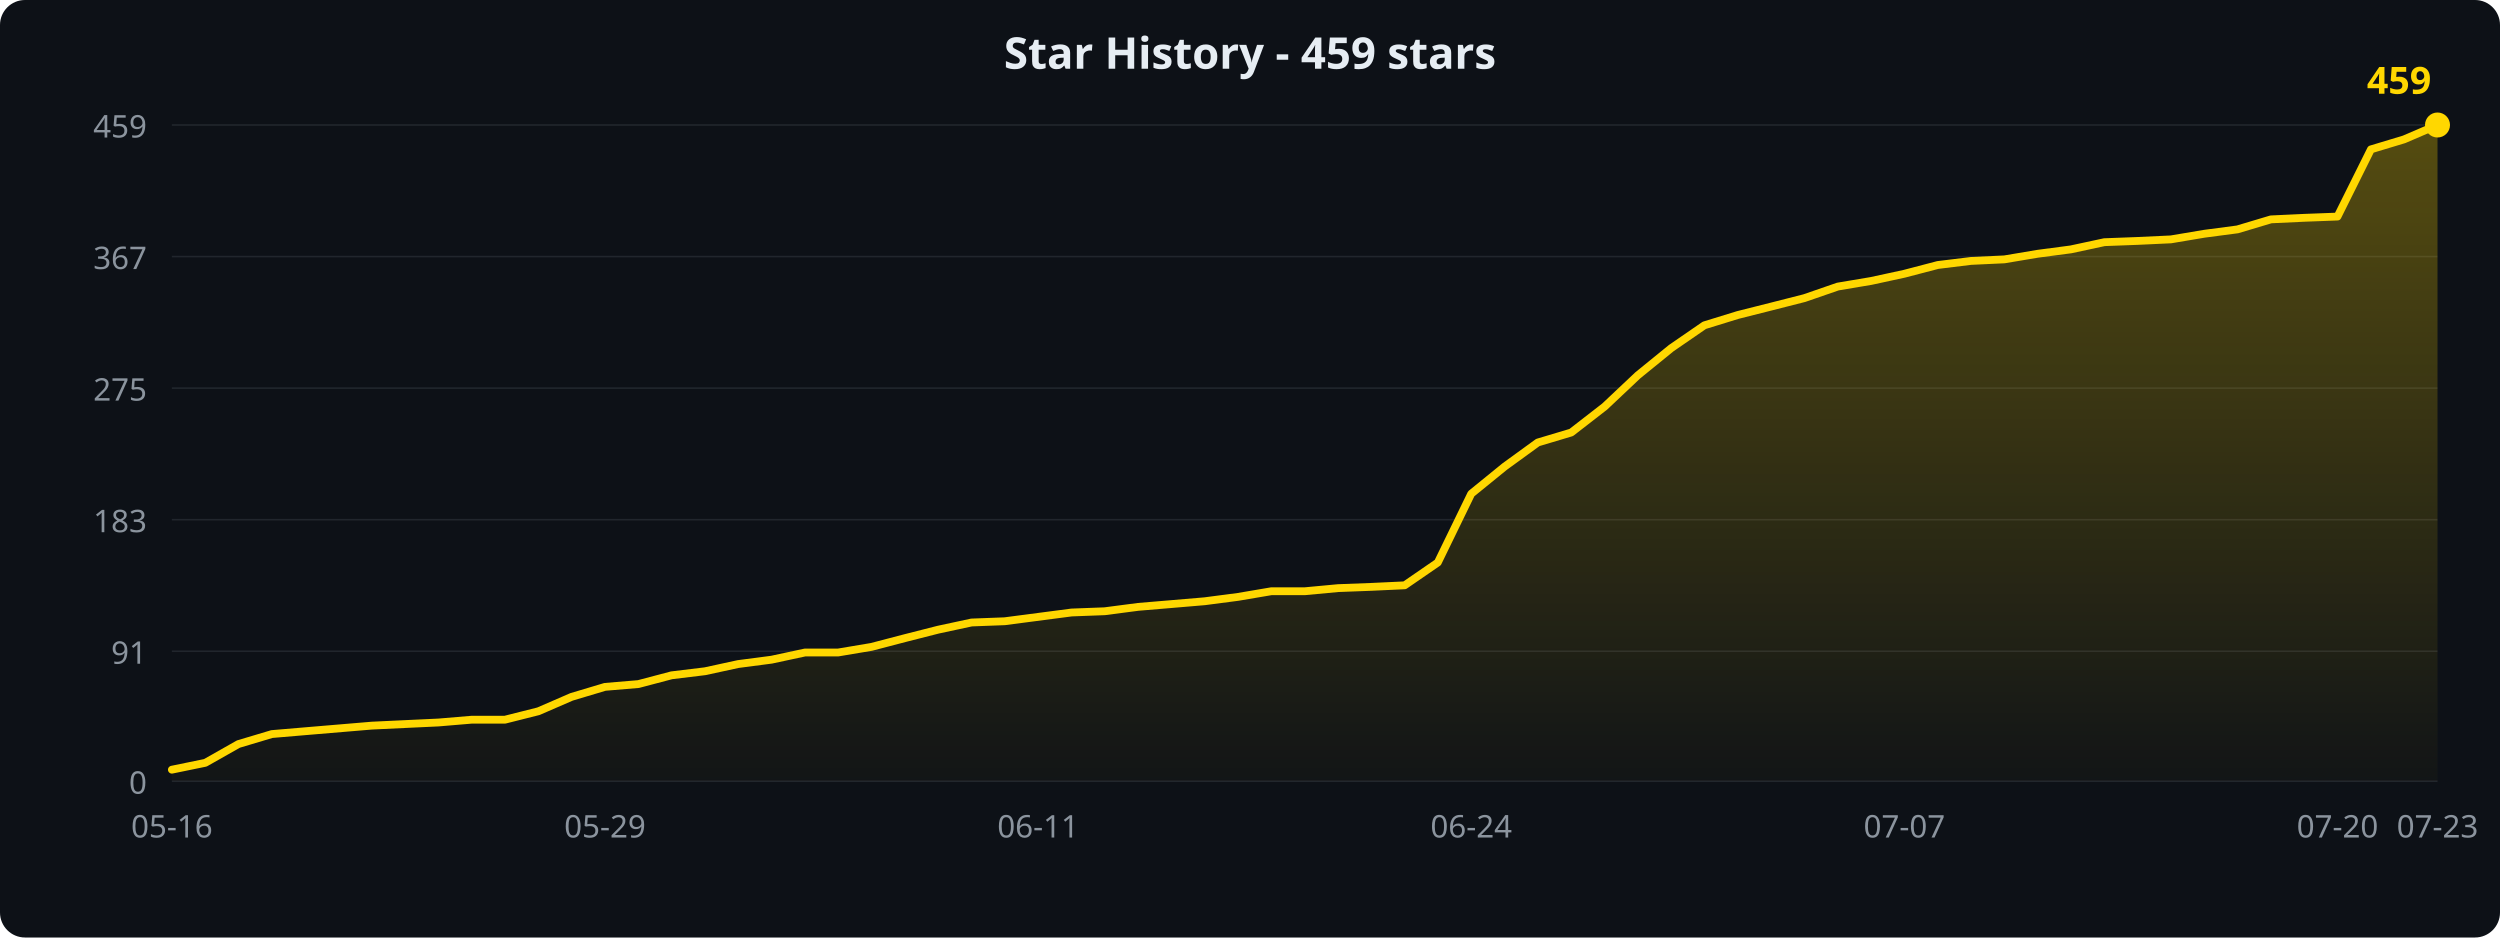
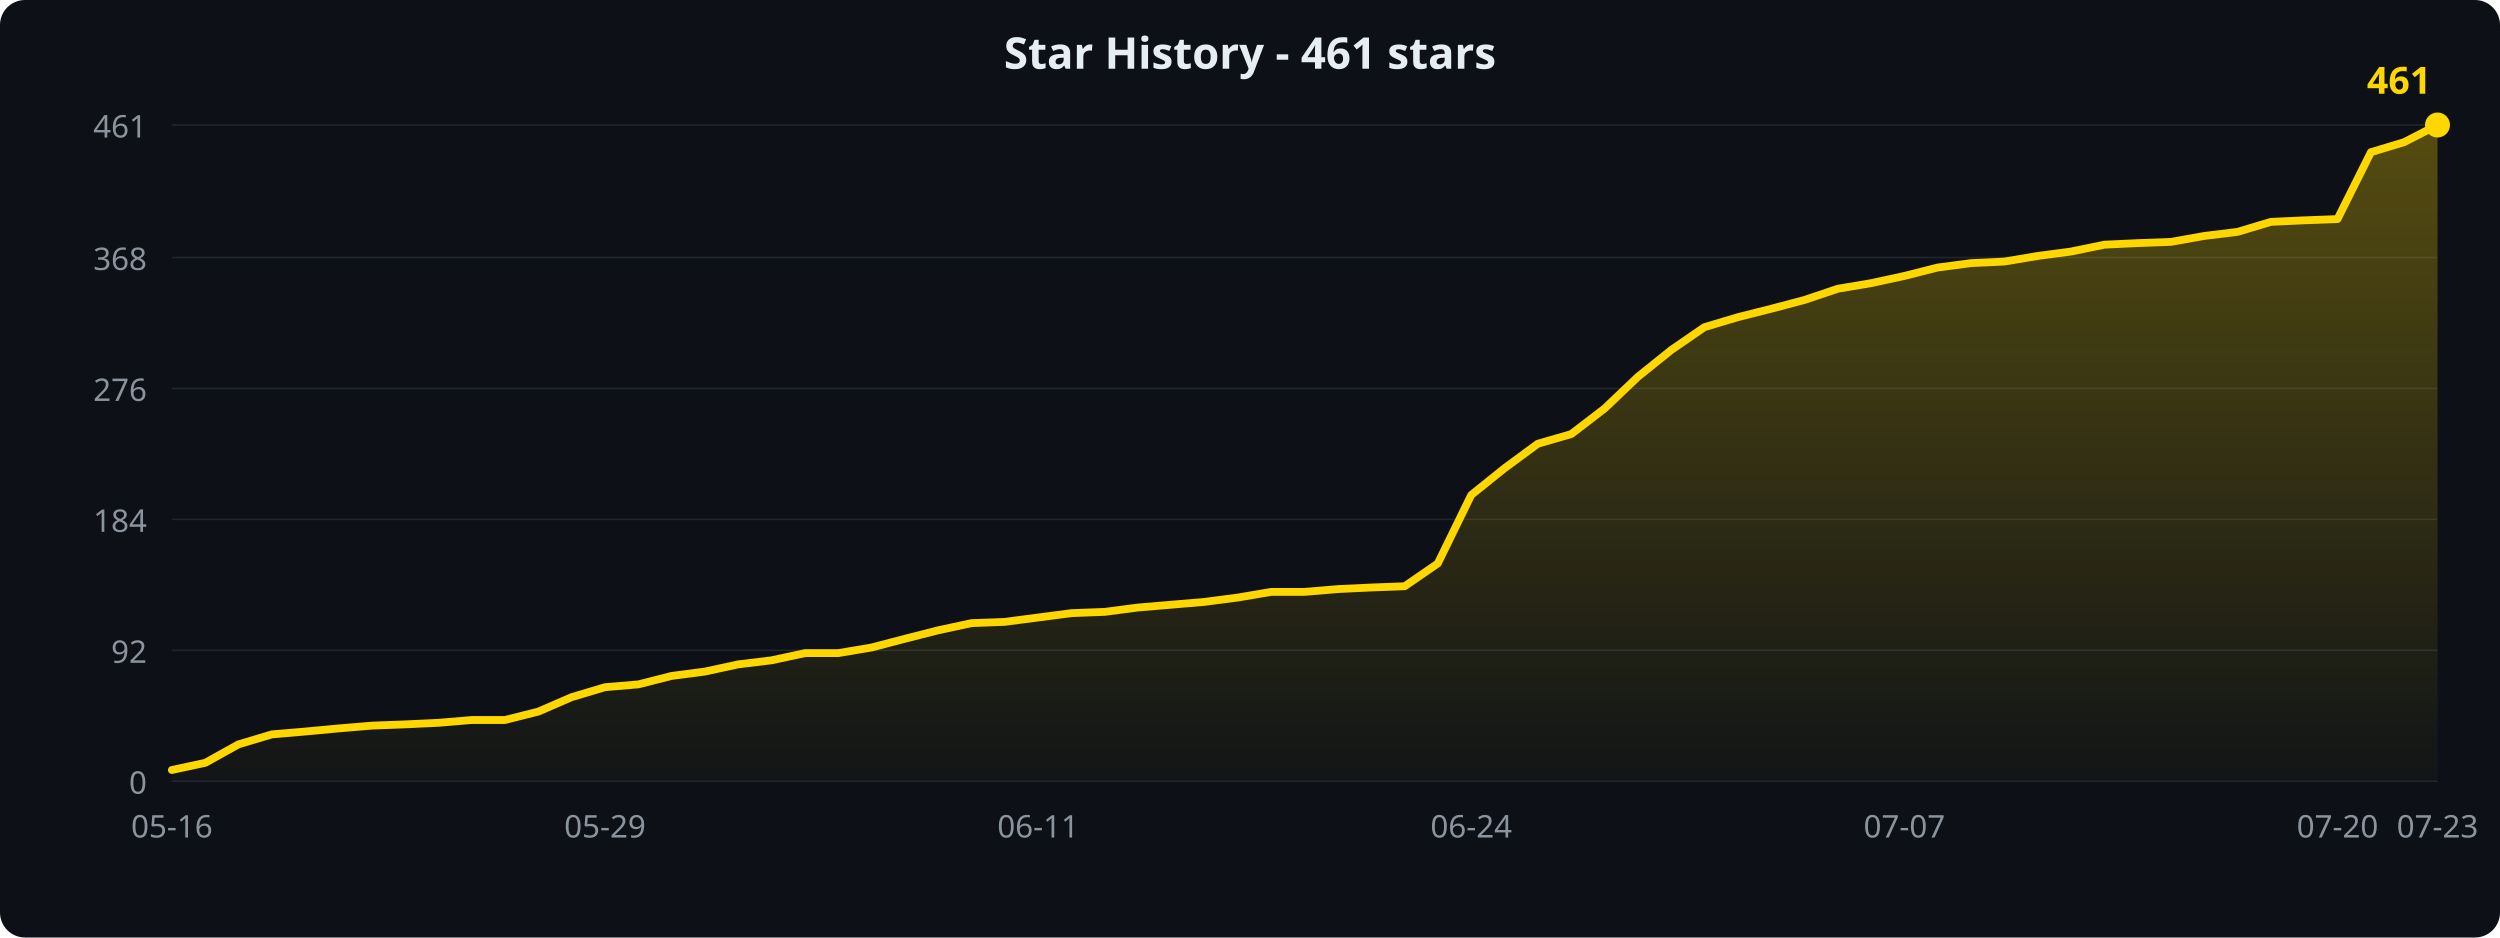
<svg xmlns="http://www.w3.org/2000/svg" viewBox="0 0 800 300" width="800" height="300">
  <defs>
    <linearGradient id="fill" x1="0" y1="0" x2="0" y2="1">
      <stop offset="0%" stop-color="#FFD700" stop-opacity="0.3" />
      <stop offset="100%" stop-color="#FFD700" stop-opacity="0.02" />
    </linearGradient>
  </defs>
  <rect width="800" height="300" rx="8" fill="#0d1117" />
  <text x="400.0" y="22" text-anchor="middle" fill="#e6edf3" font-family="system-ui,sans-serif" font-size="14" font-weight="600">
-     Star History - 459 stars
+     Star History - 461 stars
  </text>
  <line x1="55" y1="250.0" x2="780" y2="250.0" stroke="#21262d" stroke-width="0.5" />
  <text x="47" y="254.0" text-anchor="end" fill="#8b949e" font-family="system-ui,sans-serif" font-size="10">0</text>
-   <line x1="55" y1="208.4" x2="780" y2="208.4" stroke="#21262d" stroke-width="0.5" />
-   <text x="47" y="212.4" text-anchor="end" fill="#8b949e" font-family="system-ui,sans-serif" font-size="10">91</text>
-   <line x1="55" y1="166.3" x2="780" y2="166.3" stroke="#21262d" stroke-width="0.5" />
-   <text x="47" y="170.3" text-anchor="end" fill="#8b949e" font-family="system-ui,sans-serif" font-size="10">183</text>
-   <line x1="55" y1="124.2" x2="780" y2="124.2" stroke="#21262d" stroke-width="0.5" />
-   <text x="47" y="128.2" text-anchor="end" fill="#8b949e" font-family="system-ui,sans-serif" font-size="10">275</text>
-   <line x1="55" y1="82.1" x2="780" y2="82.1" stroke="#21262d" stroke-width="0.5" />
-   <text x="47" y="86.1" text-anchor="end" fill="#8b949e" font-family="system-ui,sans-serif" font-size="10">367</text>
+   <line x1="55" y1="208.1" x2="780" y2="208.1" stroke="#21262d" stroke-width="0.5" />
+   <text x="47" y="212.1" text-anchor="end" fill="#8b949e" font-family="system-ui,sans-serif" font-size="10">92</text>
+   <line x1="55" y1="166.2" x2="780" y2="166.2" stroke="#21262d" stroke-width="0.5" />
+   <text x="47" y="170.2" text-anchor="end" fill="#8b949e" font-family="system-ui,sans-serif" font-size="10">184</text>
+   <line x1="55" y1="124.3" x2="780" y2="124.3" stroke="#21262d" stroke-width="0.5" />
+   <text x="47" y="128.3" text-anchor="end" fill="#8b949e" font-family="system-ui,sans-serif" font-size="10">276</text>
+   <line x1="55" y1="82.4" x2="780" y2="82.4" stroke="#21262d" stroke-width="0.5" />
+   <text x="47" y="86.4" text-anchor="end" fill="#8b949e" font-family="system-ui,sans-serif" font-size="10">368</text>
  <line x1="55" y1="40.0" x2="780" y2="40.0" stroke="#21262d" stroke-width="0.5" />
-   <text x="47" y="44.0" text-anchor="end" fill="#8b949e" font-family="system-ui,sans-serif" font-size="10">459</text>
-   <polygon points="55.0,246.3 65.7,244.1 76.3,238.1 87.0,234.9 97.6,234.0 108.3,233.1 119.0,232.2 129.6,231.7 140.3,231.2 151.0,230.3 161.6,230.3 172.3,227.6 182.9,223.0 193.6,219.8 204.3,218.9 214.9,216.1 225.6,214.8 236.2,212.5 246.9,211.1 257.6,208.8 268.2,208.8 278.9,207.0 289.6,204.2 300.2,201.5 310.9,199.2 321.5,198.8 332.2,197.4 342.9,196.0 353.5,195.6 364.2,194.2 374.9,193.3 385.5,192.4 396.2,191.0 406.8,189.2 417.5,189.2 428.2,188.2 438.8,187.8 449.5,187.3 460.1,180.0 470.8,158.0 481.5,149.3 492.1,141.6 502.8,138.4 513.5,130.1 524.1,120.1 534.8,111.4 545.4,104.1 556.1,100.8 566.8,98.1 577.4,95.4 588.1,91.7 598.8,89.9 609.4,87.6 620.1,84.8 630.7,83.5 641.4,83.0 652.1,81.2 662.7,79.8 673.4,77.5 684.0,77.1 694.7,76.6 705.4,74.8 716.0,73.4 726.7,70.2 737.4,69.7 748.0,69.3 758.7,47.8 769.3,44.6 780.0,40.0 780.0,250.0 55.0,250.0" fill="url(#fill)" />
-   <polyline points="55.0,246.3 65.7,244.1 76.3,238.1 87.0,234.9 97.6,234.0 108.3,233.1 119.0,232.2 129.6,231.7 140.3,231.2 151.0,230.3 161.6,230.3 172.3,227.6 182.9,223.0 193.6,219.8 204.3,218.9 214.9,216.1 225.6,214.8 236.2,212.5 246.9,211.1 257.6,208.8 268.2,208.8 278.9,207.0 289.6,204.2 300.2,201.5 310.9,199.2 321.5,198.8 332.2,197.4 342.9,196.0 353.5,195.6 364.2,194.2 374.9,193.3 385.5,192.4 396.2,191.0 406.8,189.2 417.5,189.2 428.2,188.2 438.8,187.8 449.5,187.3 460.1,180.0 470.8,158.0 481.5,149.3 492.1,141.6 502.8,138.4 513.5,130.1 524.1,120.1 534.8,111.4 545.4,104.1 556.1,100.8 566.8,98.1 577.4,95.4 588.1,91.7 598.8,89.9 609.4,87.6 620.1,84.8 630.7,83.5 641.4,83.0 652.1,81.2 662.7,79.8 673.4,77.5 684.0,77.1 694.7,76.6 705.4,74.8 716.0,73.4 726.7,70.2 737.4,69.7 748.0,69.3 758.7,47.8 769.3,44.6 780.0,40.0" fill="none" stroke="#FFD700" stroke-width="2.5" stroke-linejoin="round" stroke-linecap="round" />
+   <text x="47" y="44.0" text-anchor="end" fill="#8b949e" font-family="system-ui,sans-serif" font-size="10">461</text>
+   <polygon points="55.0,246.4 65.7,244.1 76.3,238.2 87.0,235.0 97.6,234.1 108.3,233.1 119.0,232.2 129.6,231.8 140.3,231.3 151.0,230.4 161.6,230.4 172.3,227.7 182.9,223.1 193.6,219.9 204.3,219.0 214.9,216.3 225.6,214.9 236.2,212.6 246.9,211.3 257.6,209.0 268.2,209.0 278.9,207.2 289.6,204.4 300.2,201.7 310.9,199.4 321.5,199.0 332.2,197.6 342.9,196.2 353.5,195.8 364.2,194.4 374.9,193.5 385.5,192.6 396.2,191.2 406.8,189.4 417.5,189.4 428.2,188.5 438.8,188.0 449.5,187.6 460.1,180.3 470.8,158.4 481.5,149.8 492.1,142.0 502.8,138.9 513.5,130.7 524.1,120.6 534.8,112.0 545.4,104.7 556.1,101.5 566.8,98.8 577.4,96.0 588.1,92.4 598.8,90.6 609.4,88.3 620.1,85.6 630.7,84.2 641.4,83.7 652.1,81.9 662.7,80.5 673.4,78.3 684.0,77.8 694.7,77.4 705.4,75.5 716.0,74.2 726.7,71.0 737.4,70.5 748.0,70.1 758.7,48.7 769.3,45.5 780.0,40.0 780.0,250.0 55.0,250.0" fill="url(#fill)" />
+   <polyline points="55.0,246.4 65.7,244.1 76.3,238.2 87.0,235.0 97.6,234.1 108.3,233.1 119.0,232.2 129.6,231.8 140.3,231.3 151.0,230.4 161.6,230.4 172.3,227.7 182.9,223.1 193.6,219.9 204.3,219.0 214.9,216.3 225.6,214.9 236.2,212.6 246.9,211.3 257.6,209.0 268.2,209.0 278.9,207.2 289.6,204.4 300.2,201.7 310.9,199.4 321.5,199.0 332.2,197.6 342.9,196.2 353.5,195.8 364.2,194.4 374.9,193.5 385.5,192.6 396.2,191.2 406.8,189.4 417.5,189.4 428.2,188.5 438.8,188.0 449.5,187.6 460.1,180.3 470.8,158.4 481.5,149.8 492.1,142.0 502.8,138.9 513.5,130.7 524.1,120.6 534.8,112.0 545.4,104.7 556.1,101.5 566.8,98.8 577.4,96.0 588.1,92.4 598.8,90.6 609.4,88.3 620.1,85.6 630.7,84.2 641.4,83.7 652.1,81.9 662.7,80.5 673.4,78.3 684.0,77.8 694.7,77.4 705.4,75.5 716.0,74.2 726.7,71.0 737.4,70.5 748.0,70.1 758.7,48.7 769.3,45.5 780.0,40.0" fill="none" stroke="#FFD700" stroke-width="2.5" stroke-linejoin="round" stroke-linecap="round" />
  <text x="55.0" y="268" text-anchor="middle" fill="#8b949e" font-family="system-ui,sans-serif" font-size="10">05-16</text>
  <text x="193.6" y="268" text-anchor="middle" fill="#8b949e" font-family="system-ui,sans-serif" font-size="10">05-29</text>
  <text x="332.2" y="268" text-anchor="middle" fill="#8b949e" font-family="system-ui,sans-serif" font-size="10">06-11</text>
  <text x="470.8" y="268" text-anchor="middle" fill="#8b949e" font-family="system-ui,sans-serif" font-size="10">06-24</text>
  <text x="609.4" y="268" text-anchor="middle" fill="#8b949e" font-family="system-ui,sans-serif" font-size="10">07-07</text>
  <text x="748.0" y="268" text-anchor="middle" fill="#8b949e" font-family="system-ui,sans-serif" font-size="10">07-20</text>
  <text x="780.0" y="268" text-anchor="middle" fill="#8b949e" font-family="system-ui,sans-serif" font-size="10">07-23</text>
  <circle cx="780.0" cy="40.0" r="4" fill="#FFD700" />
-   <text x="778.0" y="30.0" text-anchor="end" fill="#FFD700" font-family="system-ui,sans-serif" font-size="12" font-weight="600">459</text>
+   <text x="778.0" y="30.0" text-anchor="end" fill="#FFD700" font-family="system-ui,sans-serif" font-size="12" font-weight="600">461</text>
</svg>
